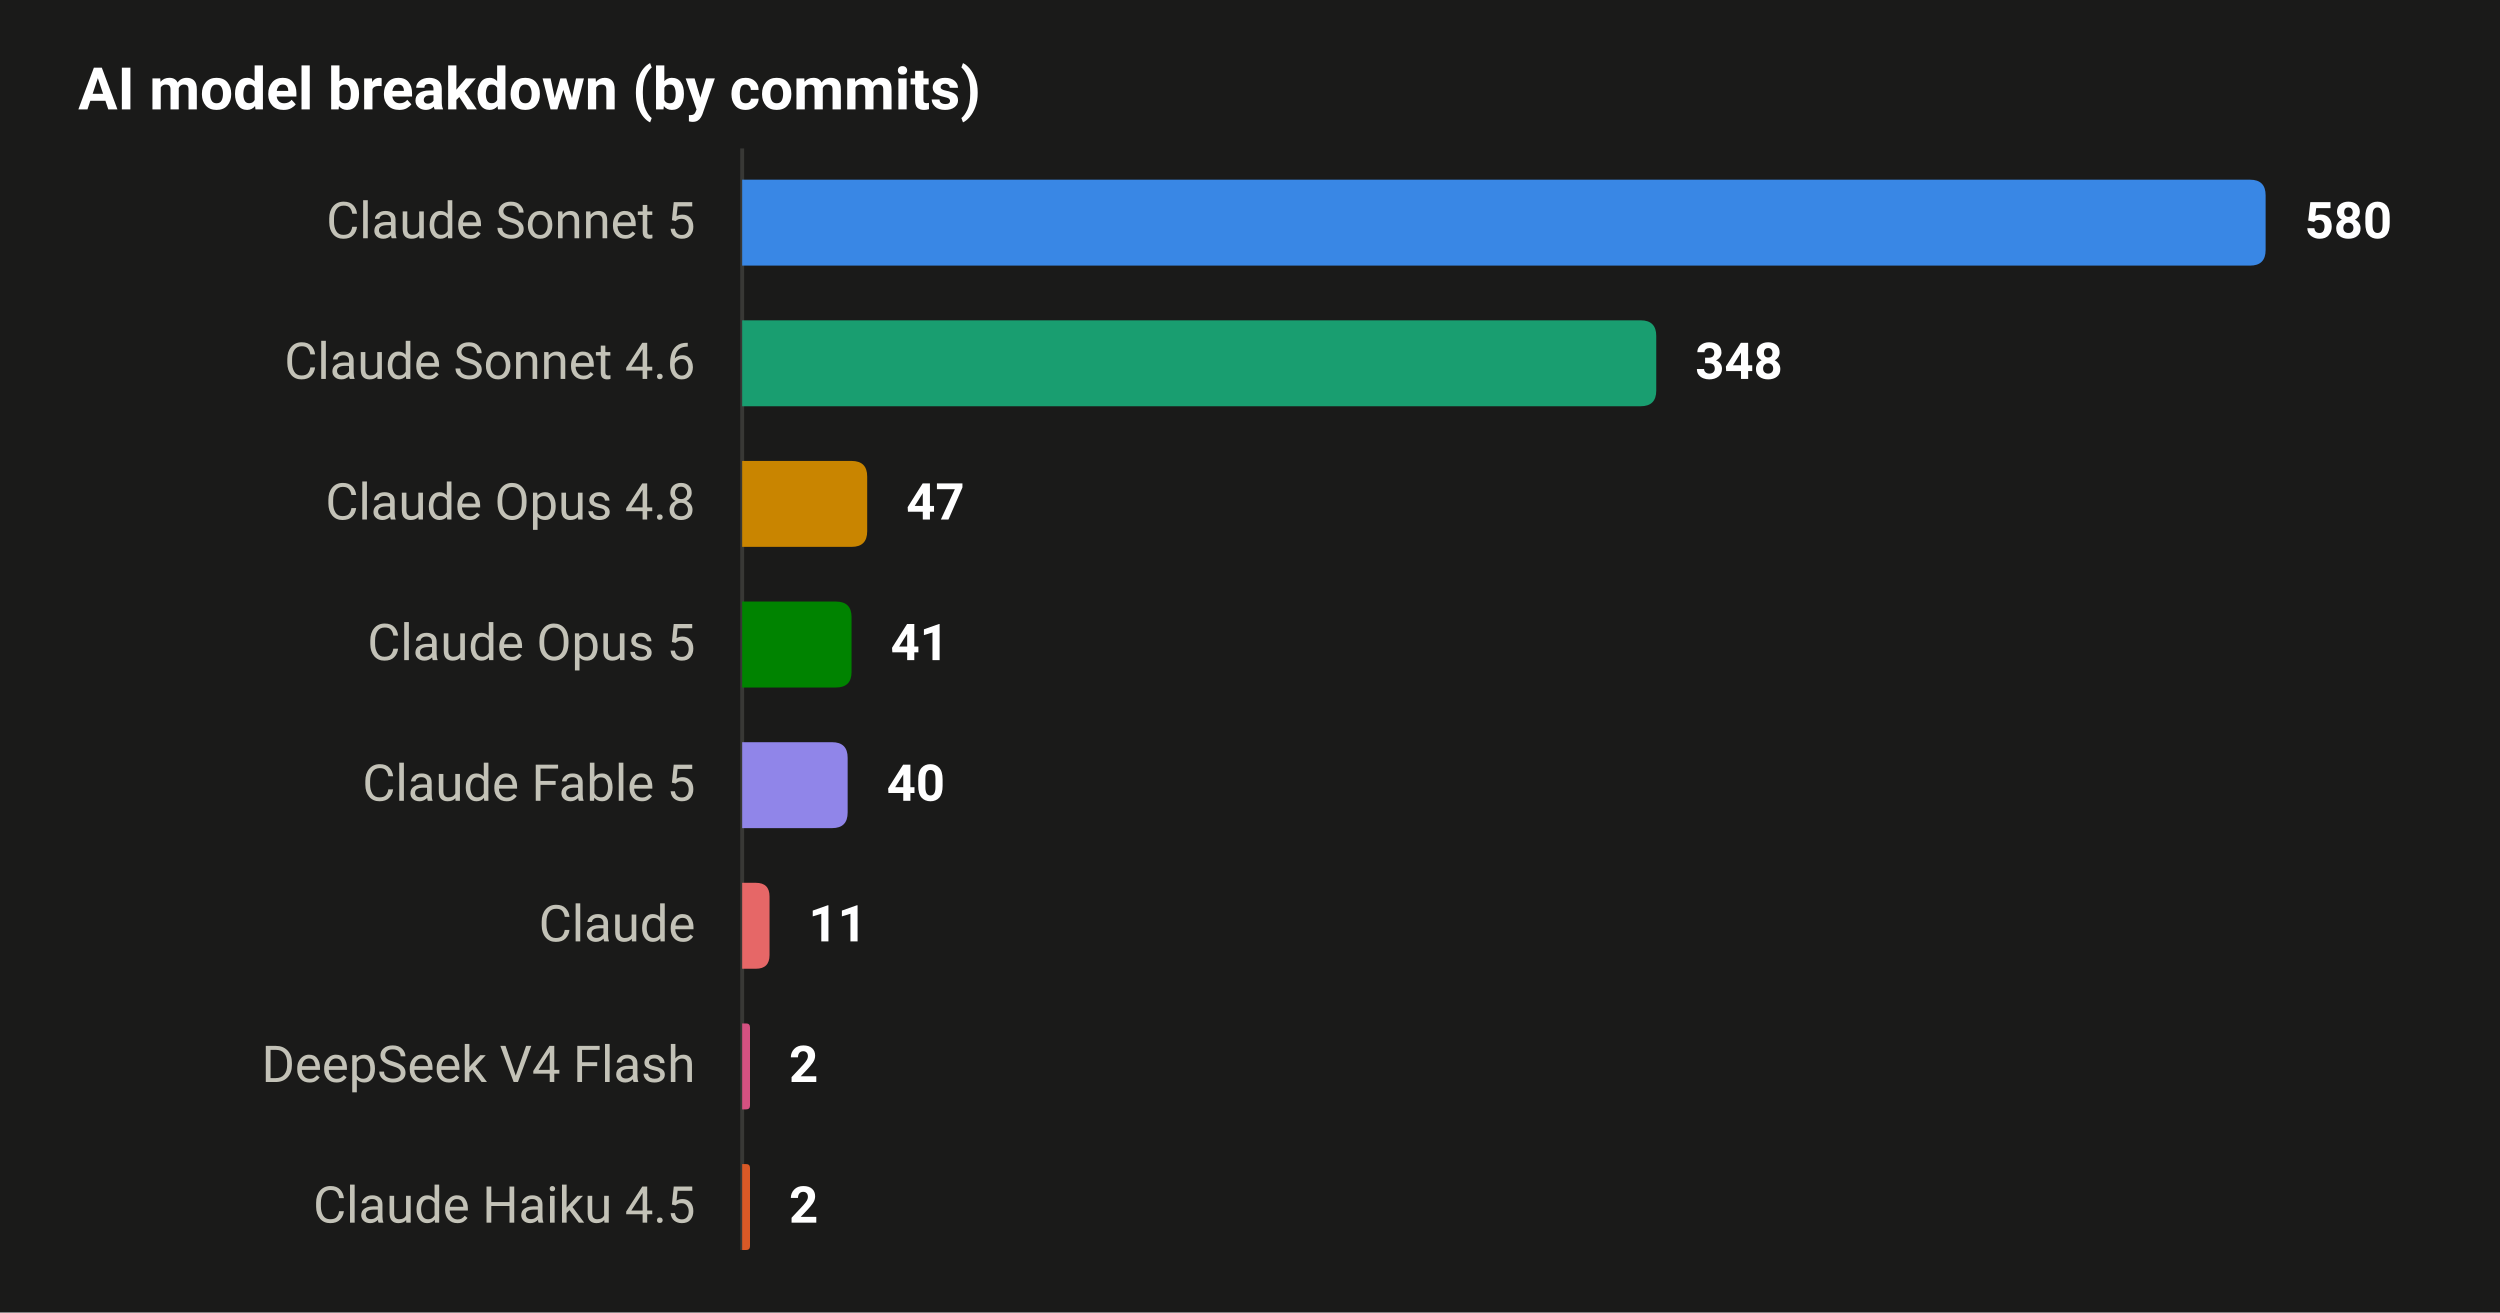
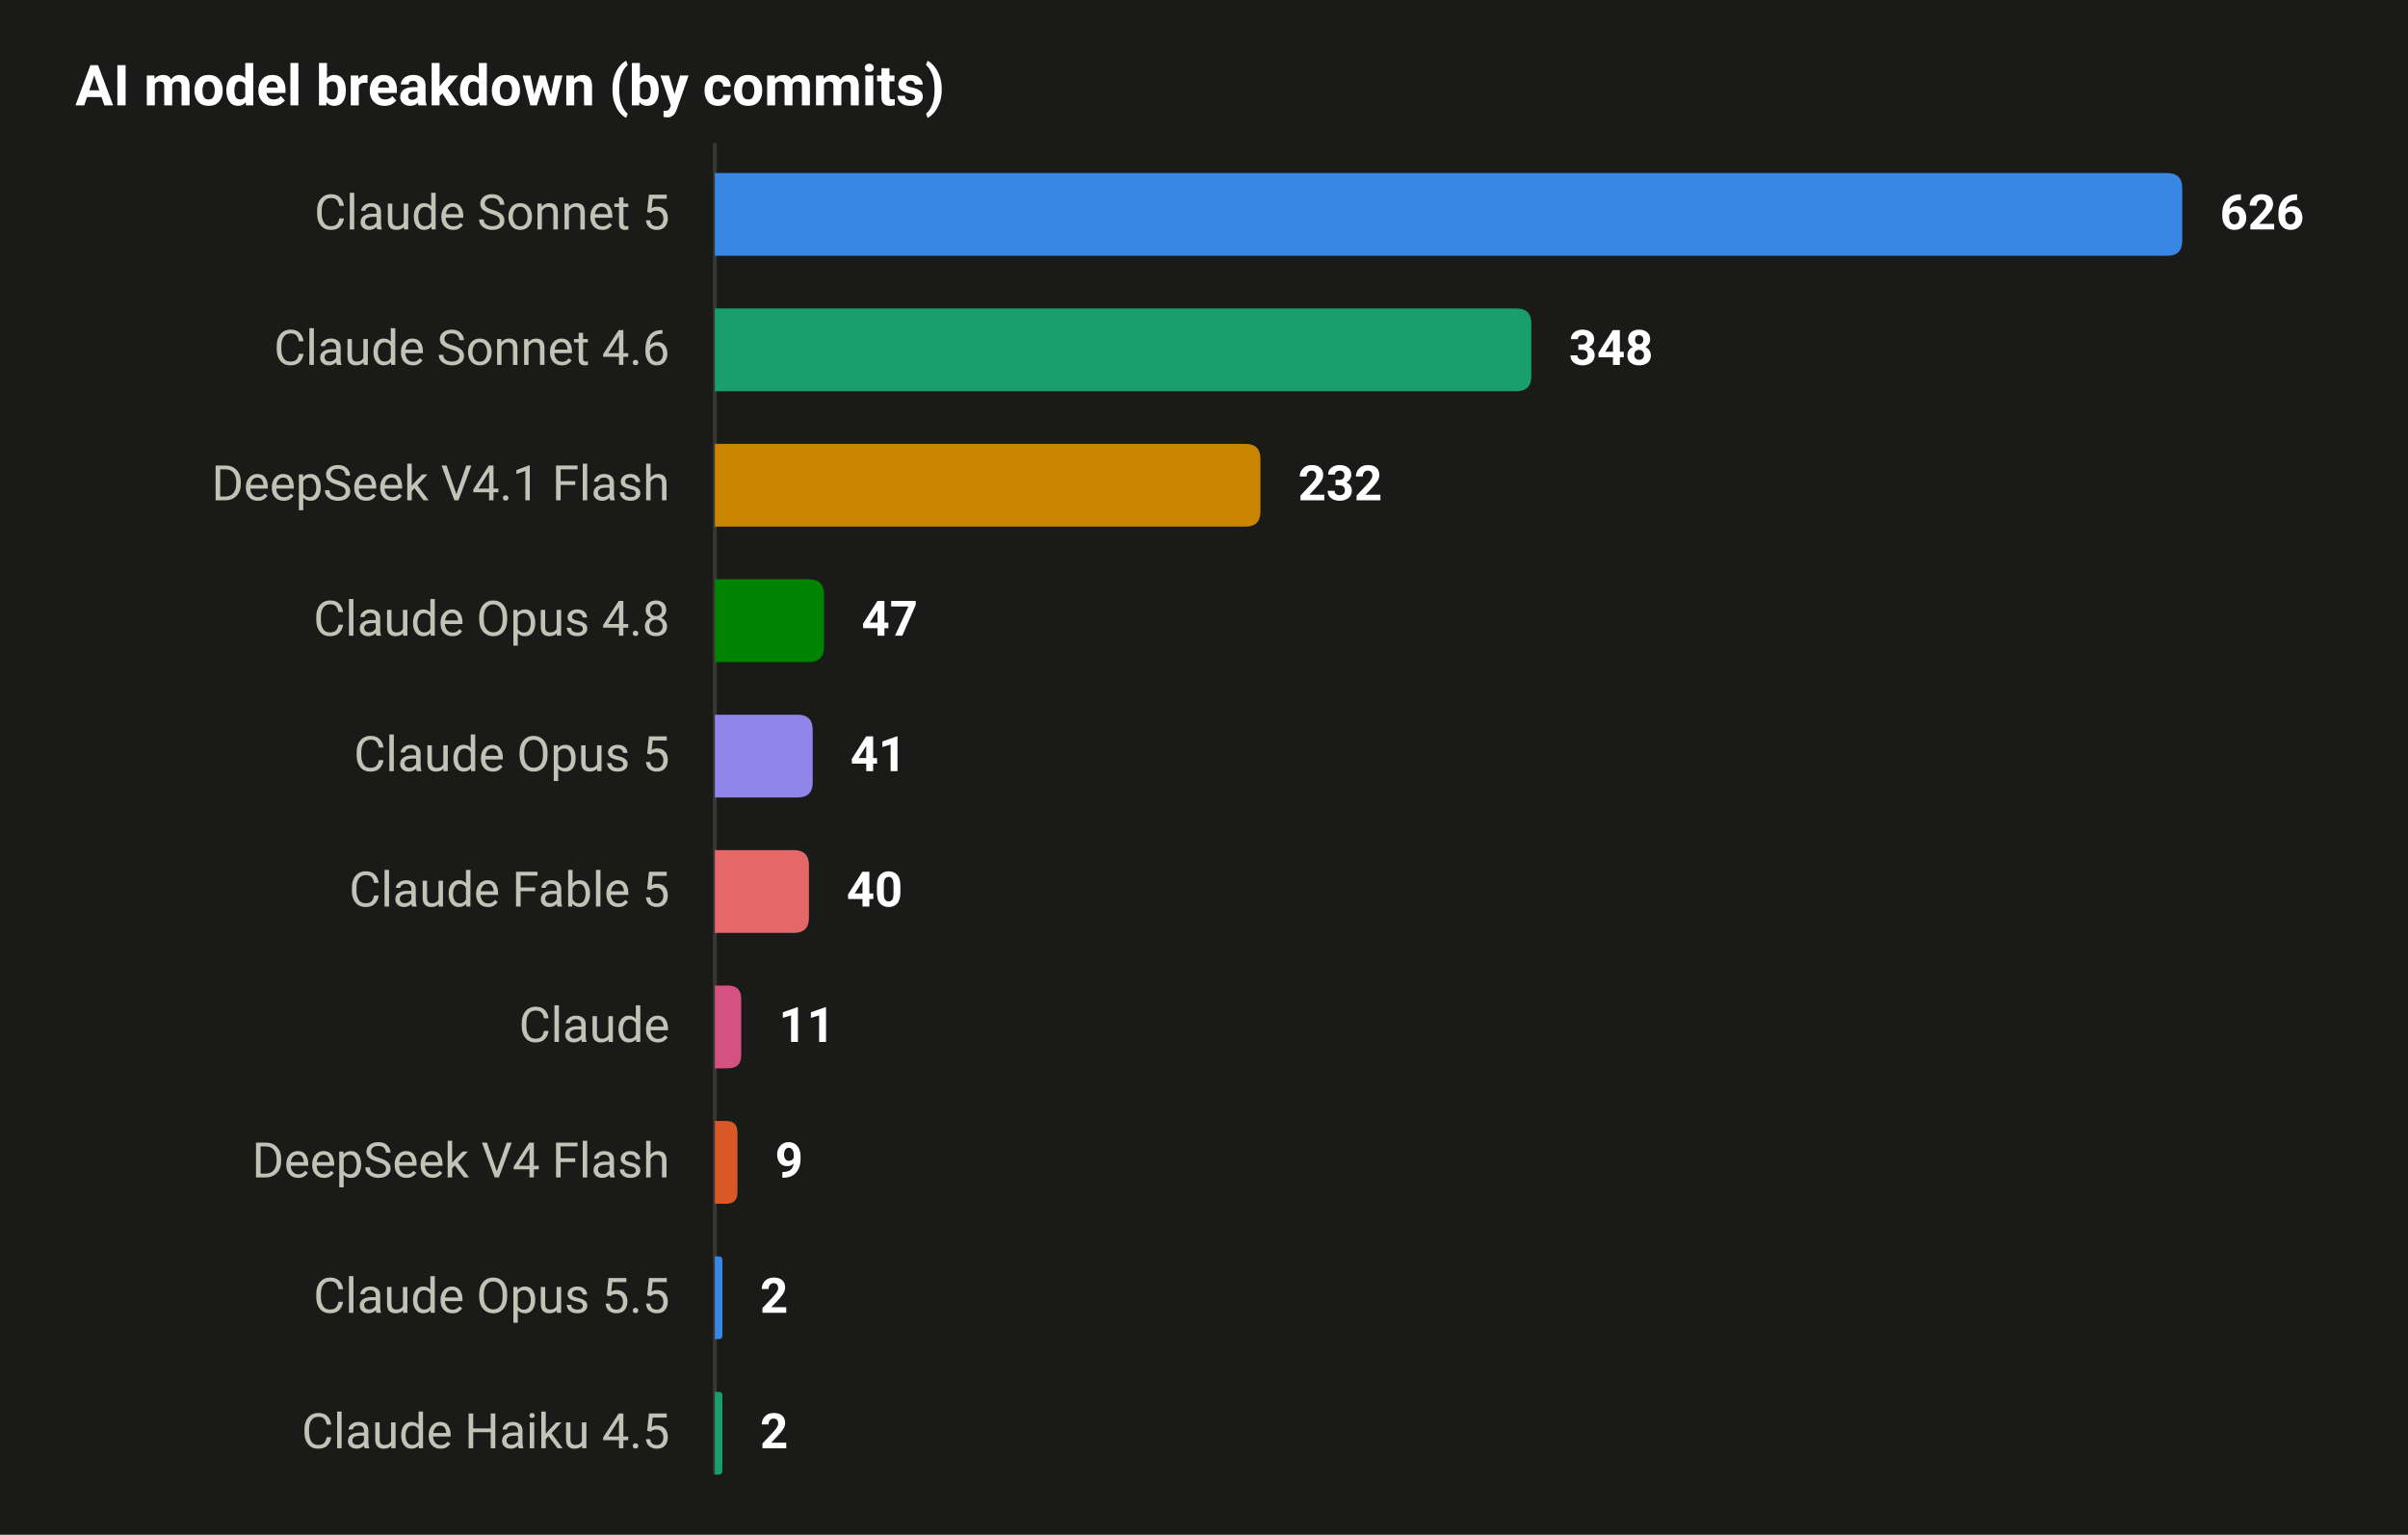
- <svg xmlns="http://www.w3.org/2000/svg" width="640" height="336" viewBox="0 0 640 336" font-family="-apple-system, BlinkMacSystemFont, 'Segoe UI', Roboto, Helvetica, Arial, sans-serif">
-   <rect width="640" height="336" fill="#1a1a19" />
+ <svg xmlns="http://www.w3.org/2000/svg" width="640" height="408" viewBox="0 0 640 408" font-family="-apple-system, BlinkMacSystemFont, 'Segoe UI', Roboto, Helvetica, Arial, sans-serif">
+   <rect width="640" height="408" fill="#1a1a19" />
  <text x="20" y="28" fill="#ffffff" font-size="15" font-weight="600">AI model breakdown (by commits)</text>
-   <line x1="190" y1="38" x2="190" y2="320" stroke="#383835" stroke-width="1" />
+   <line x1="190" y1="38" x2="190" y2="392" stroke="#383835" stroke-width="1" />
  <text x="178" y="61" fill="#c3c2b7" font-size="13" text-anchor="end">Claude Sonnet 5</text>
  <path d="M190,46 H576 Q580,46 580,50 V64 Q580,68 576,68 H190 Z" fill="#3987e5" />
-   <text x="590" y="61" fill="#ffffff" font-size="13" font-weight="600">580</text>
+   <text x="590" y="61" fill="#ffffff" font-size="13" font-weight="600">626</text>
  <text x="178" y="97" fill="#c3c2b7" font-size="13" text-anchor="end">Claude Sonnet 4.6</text>
-   <path d="M190,82 H420 Q424,82 424,86 V100 Q424,104 420,104 H190 Z" fill="#199e70" />
-   <text x="434" y="97" fill="#ffffff" font-size="13" font-weight="600">348</text>
-   <text x="178" y="133" fill="#c3c2b7" font-size="13" text-anchor="end">Claude Opus 4.8</text>
-   <path d="M190,118 H218 Q222,118 222,122 V136 Q222,140 218,140 H190 Z" fill="#c98500" />
-   <text x="232" y="133" fill="#ffffff" font-size="13" font-weight="600">47</text>
-   <text x="178" y="169" fill="#c3c2b7" font-size="13" text-anchor="end">Claude Opus 5</text>
-   <path d="M190,154 H214 Q218,154 218,158 V172 Q218,176 214,176 H190 Z" fill="#008300" />
-   <text x="228" y="169" fill="#ffffff" font-size="13" font-weight="600">41</text>
-   <text x="178" y="205" fill="#c3c2b7" font-size="13" text-anchor="end">Claude Fable 5</text>
-   <path d="M190,190 H213 Q217,190 217,194 V208 Q217,212 213,212 H190 Z" fill="#9085e9" />
-   <text x="227" y="205" fill="#ffffff" font-size="13" font-weight="600">40</text>
-   <text x="178" y="241" fill="#c3c2b7" font-size="13" text-anchor="end">Claude</text>
-   <path d="M190,226 H193.5 Q197,226 197,229.5 V244.5 Q197,248 193.5,248 H190 Z" fill="#e66767" />
-   <text x="207" y="241" fill="#ffffff" font-size="13" font-weight="600">11</text>
-   <text x="178" y="277" fill="#c3c2b7" font-size="13" text-anchor="end">DeepSeek V4 Flash</text>
-   <path d="M190,262 H191 Q192,262 192,263 V283 Q192,284 191,284 H190 Z" fill="#d55181" />
-   <text x="202" y="277" fill="#ffffff" font-size="13" font-weight="600">2</text>
-   <text x="178" y="313" fill="#c3c2b7" font-size="13" text-anchor="end">Claude Haiku 4.5</text>
-   <path d="M190,298 H191 Q192,298 192,299 V319 Q192,320 191,320 H190 Z" fill="#d95926" />
-   <text x="202" y="313" fill="#ffffff" font-size="13" font-weight="600">2</text>
+   <path d="M190,82 H403 Q407,82 407,86 V100 Q407,104 403,104 H190 Z" fill="#199e70" />
+   <text x="417" y="97" fill="#ffffff" font-size="13" font-weight="600">348</text>
+   <text x="178" y="133" fill="#c3c2b7" font-size="13" text-anchor="end">DeepSeek V4.1 Flash</text>
+   <path d="M190,118 H331 Q335,118 335,122 V136 Q335,140 331,140 H190 Z" fill="#c98500" />
+   <text x="345" y="133" fill="#ffffff" font-size="13" font-weight="600">232</text>
+   <text x="178" y="169" fill="#c3c2b7" font-size="13" text-anchor="end">Claude Opus 4.8</text>
+   <path d="M190,154 H215 Q219,154 219,158 V172 Q219,176 215,176 H190 Z" fill="#008300" />
+   <text x="229" y="169" fill="#ffffff" font-size="13" font-weight="600">47</text>
+   <text x="178" y="205" fill="#c3c2b7" font-size="13" text-anchor="end">Claude Opus 5</text>
+   <path d="M190,190 H212 Q216,190 216,194 V208 Q216,212 212,212 H190 Z" fill="#9085e9" />
+   <text x="226" y="205" fill="#ffffff" font-size="13" font-weight="600">41</text>
+   <text x="178" y="241" fill="#c3c2b7" font-size="13" text-anchor="end">Claude Fable 5</text>
+   <path d="M190,226 H211 Q215,226 215,230 V244 Q215,248 211,248 H190 Z" fill="#e66767" />
+   <text x="225" y="241" fill="#ffffff" font-size="13" font-weight="600">40</text>
+   <text x="178" y="277" fill="#c3c2b7" font-size="13" text-anchor="end">Claude</text>
+   <path d="M190,262 H193.5 Q197,262 197,265.5 V280.5 Q197,284 193.5,284 H190 Z" fill="#d55181" />
+   <text x="207" y="277" fill="#ffffff" font-size="13" font-weight="600">11</text>
+   <text x="178" y="313" fill="#c3c2b7" font-size="13" text-anchor="end">DeepSeek V4 Flash</text>
+   <path d="M190,298 H193 Q196,298 196,301 V317 Q196,320 193,320 H190 Z" fill="#d95926" />
+   <text x="206" y="313" fill="#ffffff" font-size="13" font-weight="600">9</text>
+   <text x="178" y="349" fill="#c3c2b7" font-size="13" text-anchor="end">Claude Opus 5.5</text>
+   <path d="M190,334 H191 Q192,334 192,335 V355 Q192,356 191,356 H190 Z" fill="#3987e5" />
+   <text x="202" y="349" fill="#ffffff" font-size="13" font-weight="600">2</text>
+   <text x="178" y="385" fill="#c3c2b7" font-size="13" text-anchor="end">Claude Haiku 4.5</text>
+   <path d="M190,370 H191 Q192,370 192,371 V391 Q192,392 191,392 H190 Z" fill="#199e70" />
+   <text x="202" y="385" fill="#ffffff" font-size="13" font-weight="600">2</text>
</svg>
